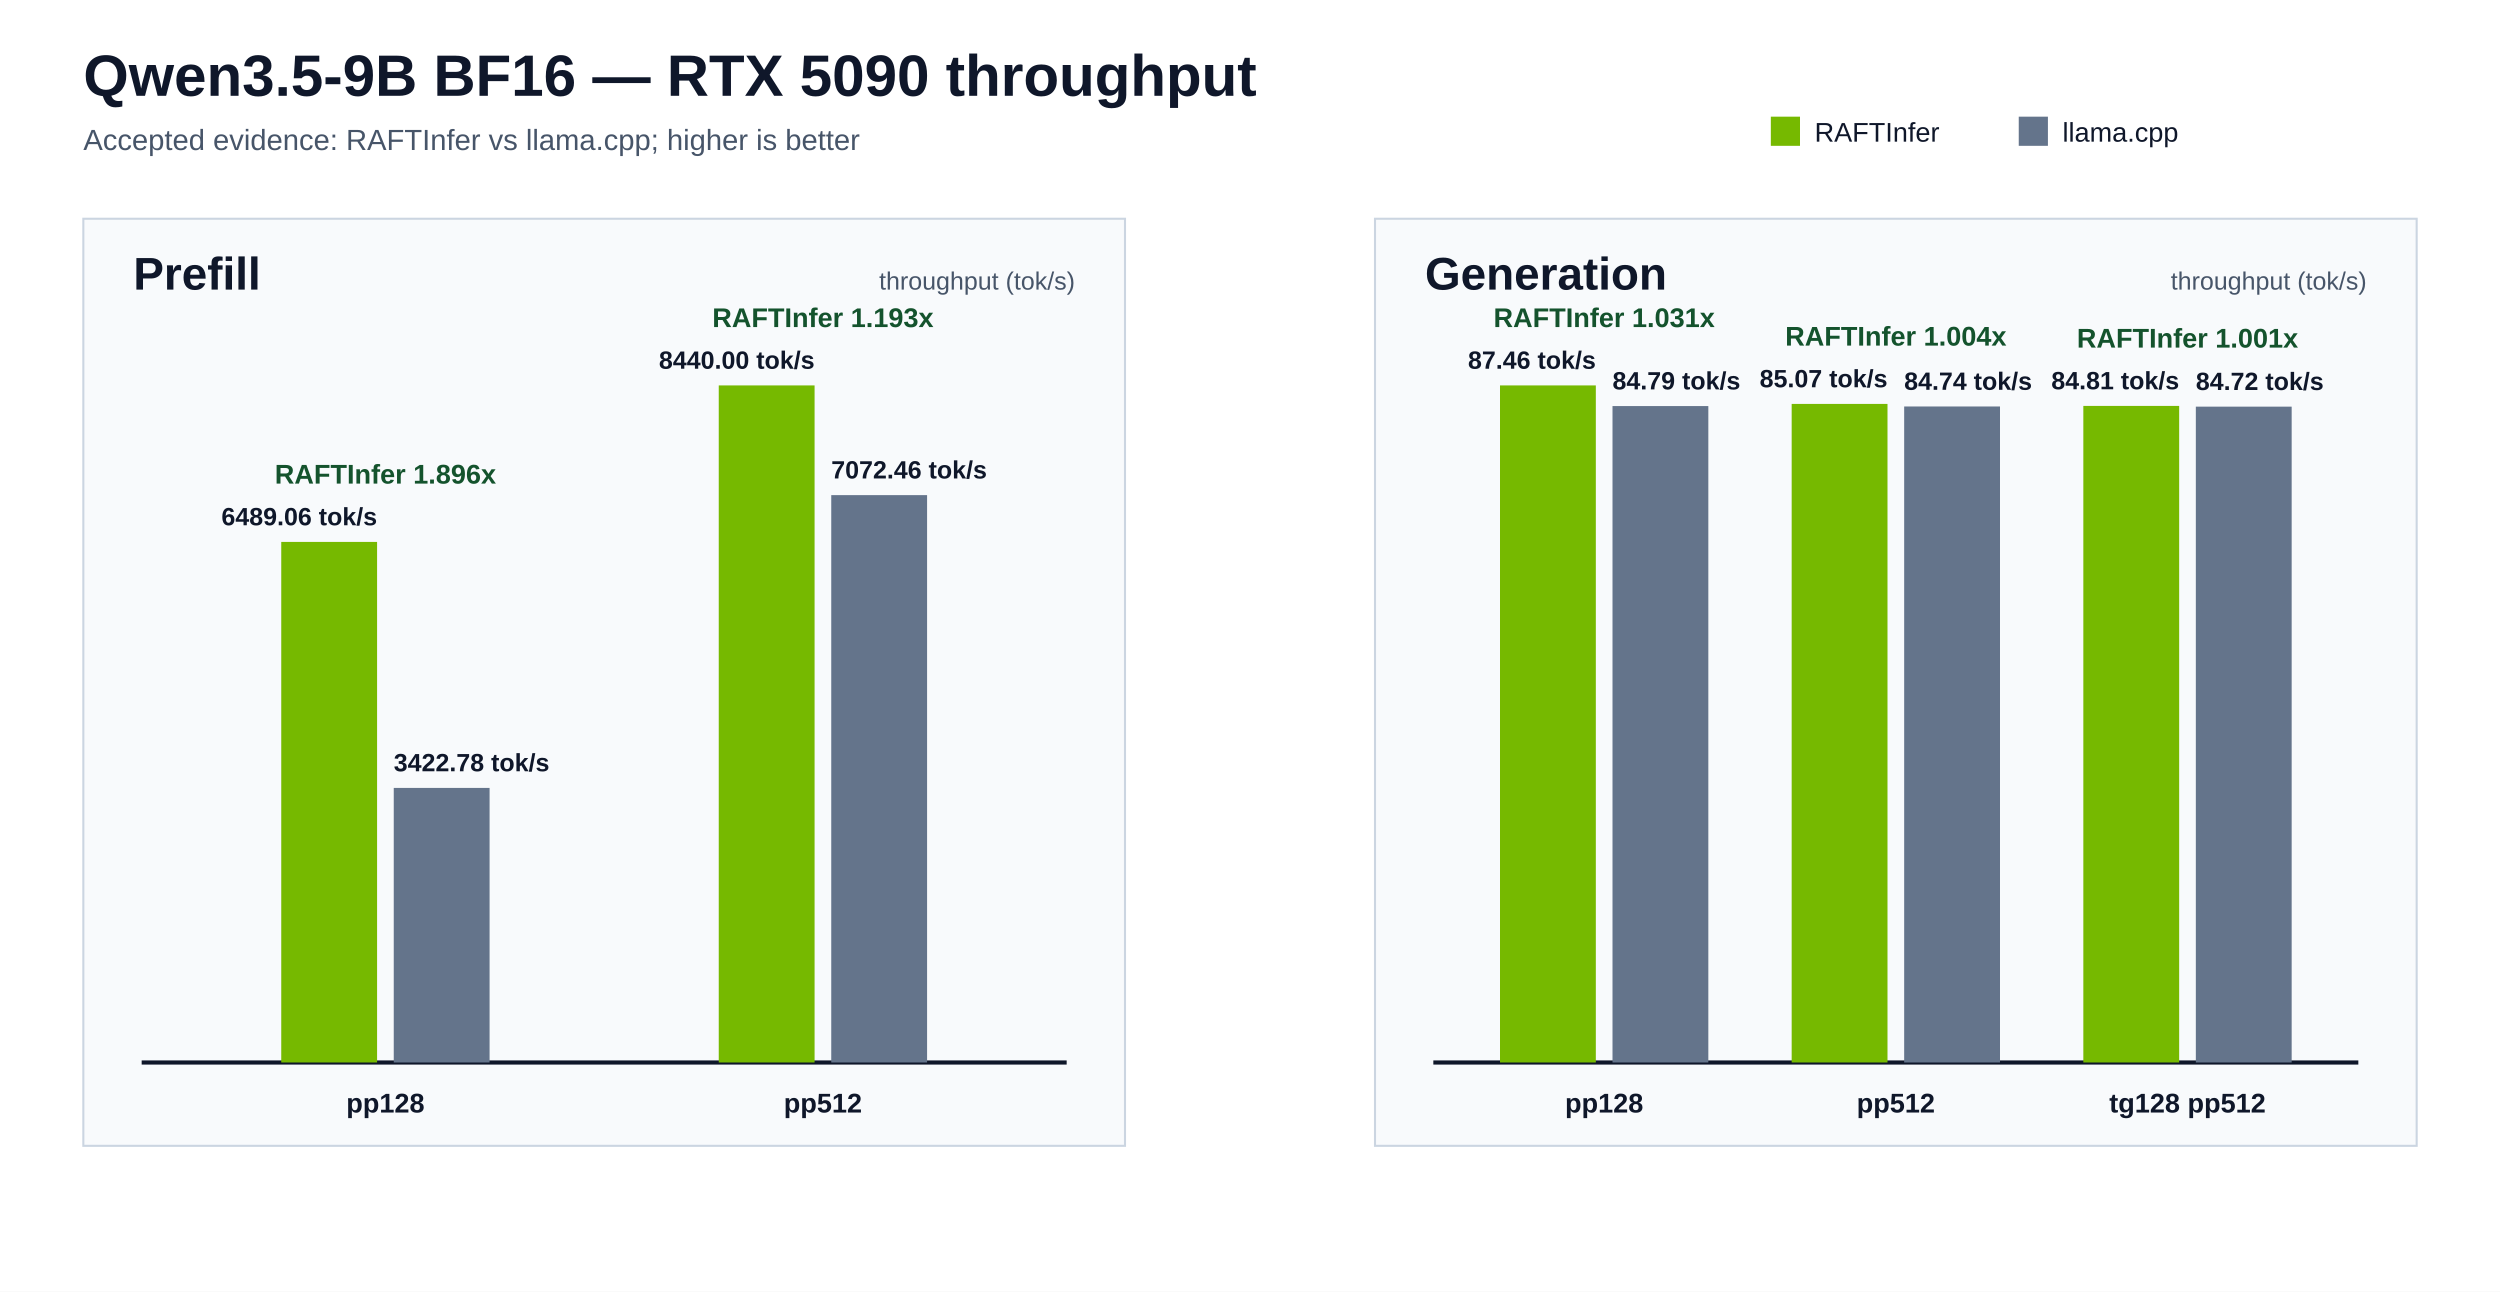
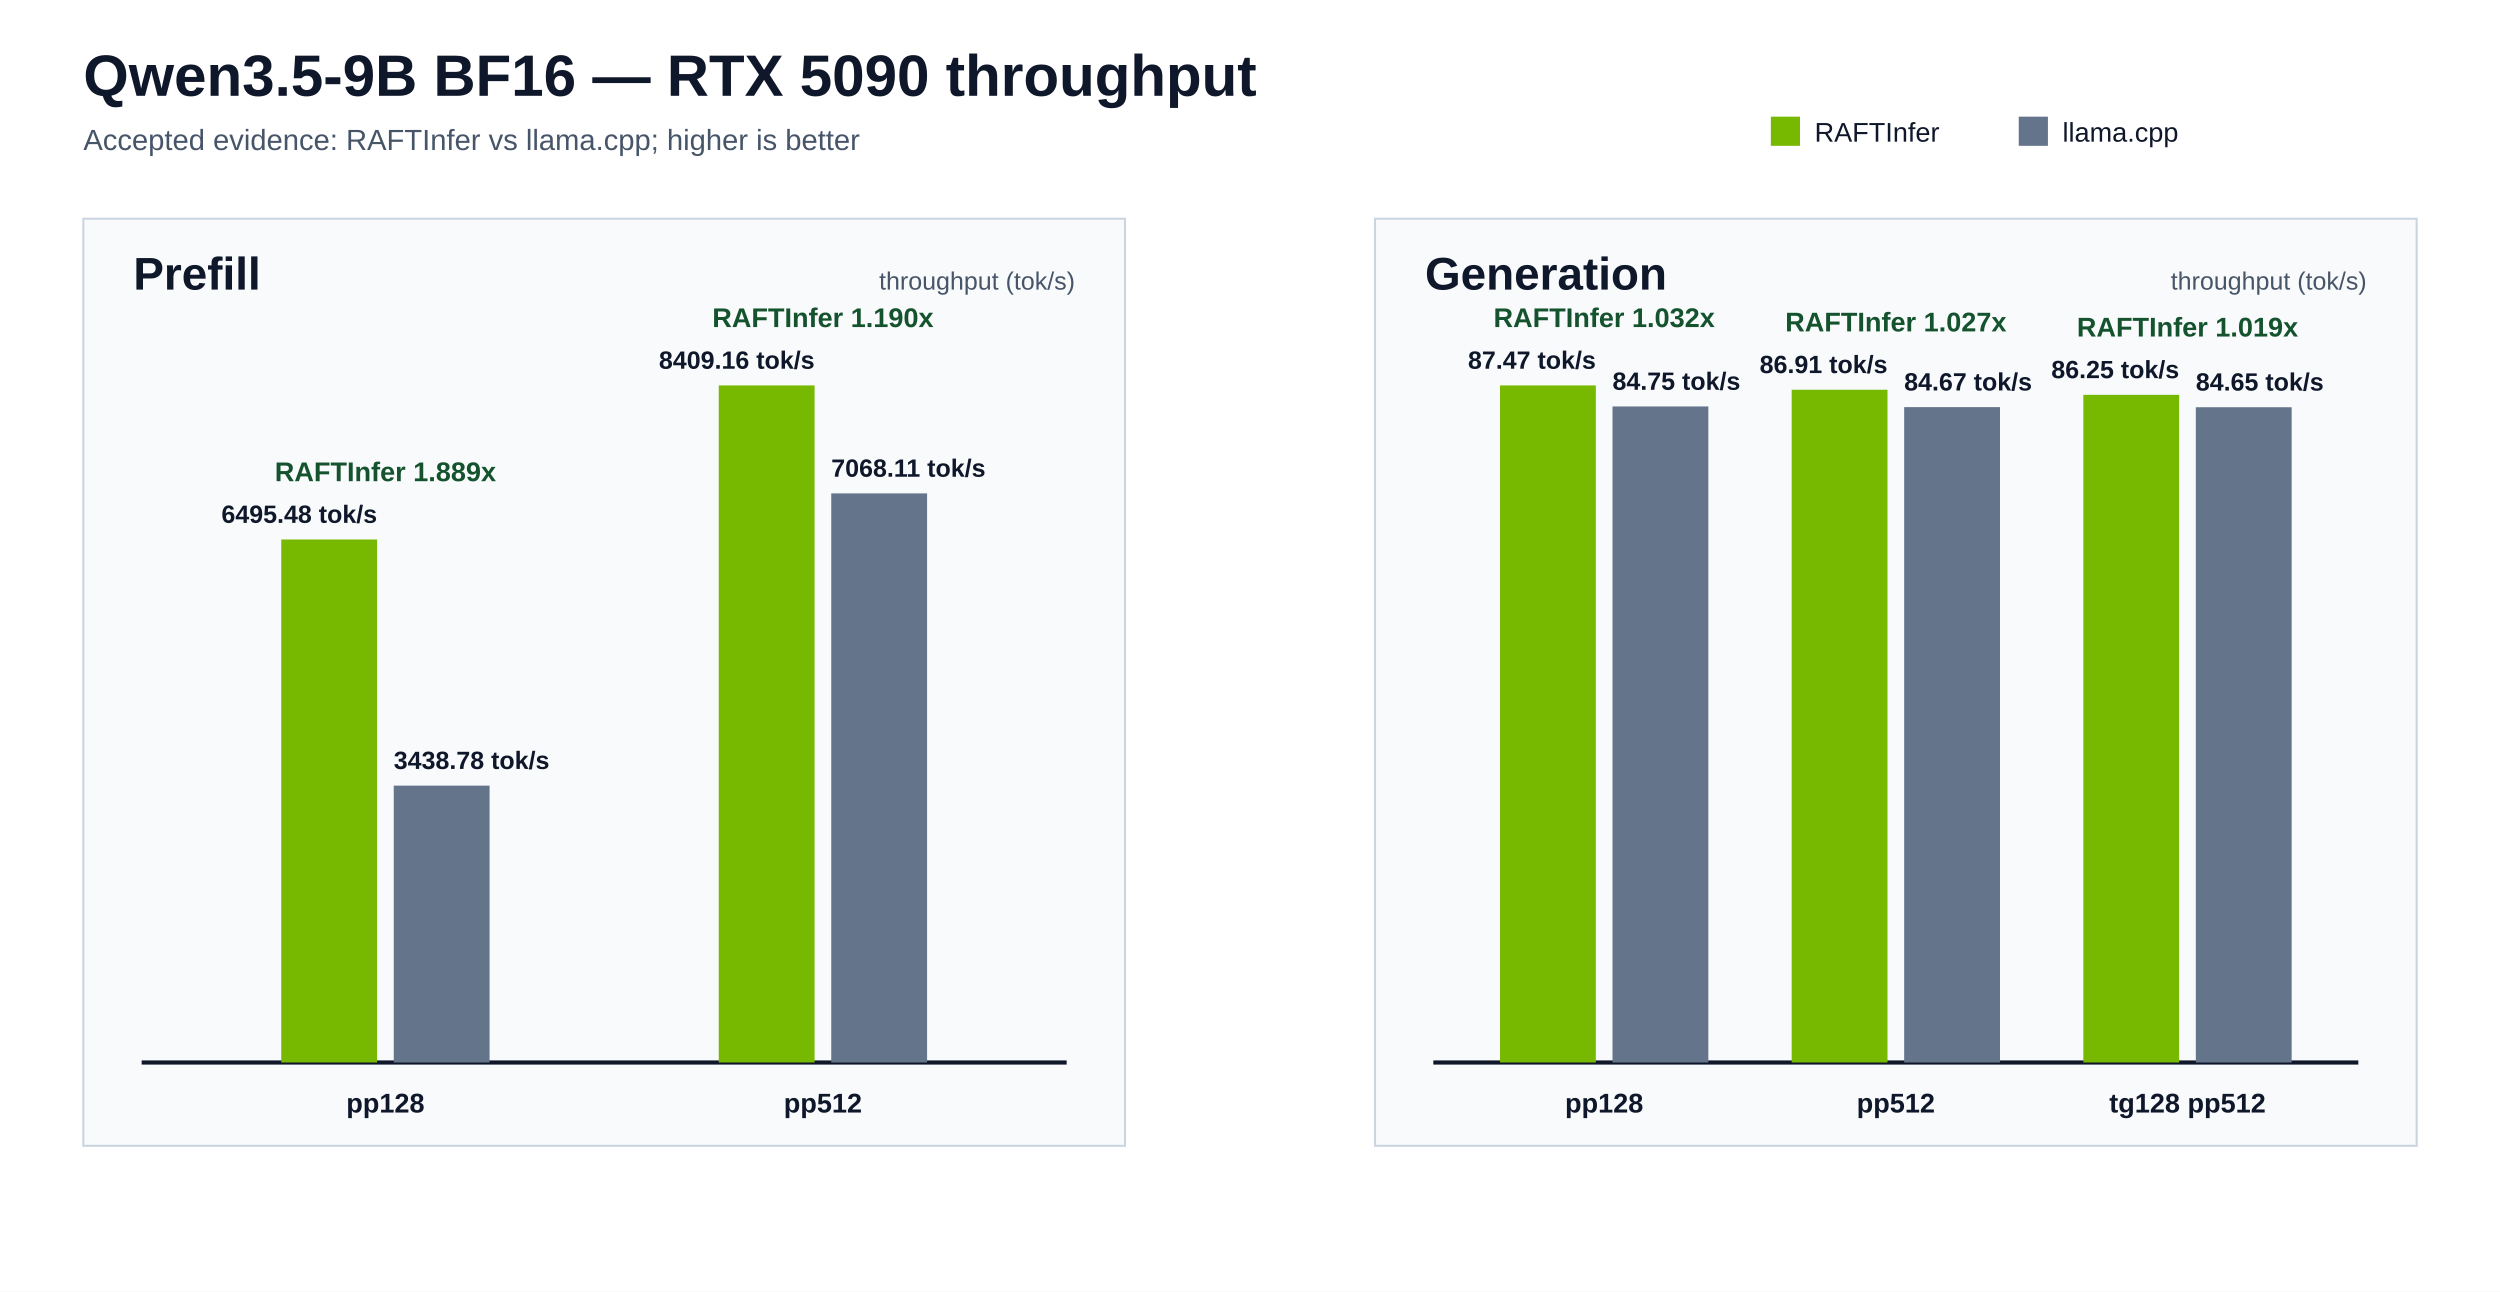
<svg xmlns="http://www.w3.org/2000/svg" width="1200" height="620" viewBox="0 0 1200 620" role="img" aria-labelledby="title description">
  <rect width="1200" height="620" fill="#FFFFFF" />
  <text x="40" y="46" fill="#0F172A" font-family="Arial, sans-serif" font-size="28" font-weight="bold" text-anchor="start">Qwen3.5-9B BF16 — RTX 5090 throughput</text>
  <text x="40" y="72" fill="#475569" font-family="Arial, sans-serif" font-size="14" font-weight="normal" text-anchor="start">Accepted evidence: RAFTInfer vs llama.cpp; higher is better</text>
  <rect x="850" y="56" width="14" height="14" fill="#76B900" />
  <text x="871" y="68" fill="#0F172A" font-family="Arial, sans-serif" font-size="13" font-weight="normal" text-anchor="start">RAFTInfer</text>
  <rect x="969" y="56" width="14" height="14" fill="#64748B" />
  <text x="990" y="68" fill="#0F172A" font-family="Arial, sans-serif" font-size="13" font-weight="normal" text-anchor="start">llama.cpp</text>
  <rect x="40" y="105" width="500" height="445" fill="#F8FAFC" stroke="#CBD5E1" />
  <text x="64" y="139" fill="#0F172A" font-family="Arial, sans-serif" font-size="22" font-weight="bold" text-anchor="start">Prefill</text>
  <text x="516" y="139" fill="#475569" font-family="Arial, sans-serif" font-size="12" font-weight="normal" text-anchor="end">throughput (tok/s)</text>
  <line x1="68" y1="510" x2="512" y2="510" stroke="#0F172A" stroke-width="2" />
-   <rect x="135.00" y="260.12" width="46" height="249.88" fill="#76B900" />
-   <text x="181.00" y="252.12" fill="#0F172A" font-family="Arial, sans-serif" font-size="12" font-weight="bold" text-anchor="end">6489.06 tok/s</text>
-   <rect x="189.00" y="378.20" width="46" height="131.80" fill="#64748B" />
-   <text x="189.00" y="370.20" fill="#0F172A" font-family="Arial, sans-serif" font-size="12" font-weight="bold" text-anchor="start">3422.78 tok/s</text>
-   <text x="185.00" y="232.12" fill="#14532D" font-family="Arial, sans-serif" font-size="13" font-weight="bold" text-anchor="middle">RAFTInfer 1.896x</text>
+   <rect x="135.00" y="258.96" width="46" height="251.04" fill="#76B900" />
+   <text x="181.00" y="250.96" fill="#0F172A" font-family="Arial, sans-serif" font-size="12" font-weight="bold" text-anchor="end">6495.48 tok/s</text>
+   <rect x="189.00" y="377.10" width="46" height="132.90" fill="#64748B" />
+   <text x="189.00" y="369.10" fill="#0F172A" font-family="Arial, sans-serif" font-size="12" font-weight="bold" text-anchor="start">3438.78 tok/s</text>
+   <text x="185.00" y="230.96" fill="#14532D" font-family="Arial, sans-serif" font-size="13" font-weight="bold" text-anchor="middle">RAFTInfer 1.889x</text>
  <text x="185.00" y="534" fill="#0F172A" font-family="Arial, sans-serif" font-size="13" font-weight="bold" text-anchor="middle">pp128</text>
  <rect x="345.00" y="185.00" width="46" height="325.00" fill="#76B900" />
-   <text x="391.00" y="177.00" fill="#0F172A" font-family="Arial, sans-serif" font-size="12" font-weight="bold" text-anchor="end">8440.00 tok/s</text>
-   <rect x="399.00" y="237.66" width="46" height="272.34" fill="#64748B" />
-   <text x="399.00" y="229.66" fill="#0F172A" font-family="Arial, sans-serif" font-size="12" font-weight="bold" text-anchor="start">7072.46 tok/s</text>
-   <text x="395.00" y="157.00" fill="#14532D" font-family="Arial, sans-serif" font-size="13" font-weight="bold" text-anchor="middle">RAFTInfer 1.193x</text>
+   <text x="391.00" y="177.00" fill="#0F172A" font-family="Arial, sans-serif" font-size="12" font-weight="bold" text-anchor="end">8409.16 tok/s</text>
+   <rect x="399.00" y="236.83" width="46" height="273.17" fill="#64748B" />
+   <text x="399.00" y="228.83" fill="#0F172A" font-family="Arial, sans-serif" font-size="12" font-weight="bold" text-anchor="start">7068.11 tok/s</text>
+   <text x="395.00" y="157.00" fill="#14532D" font-family="Arial, sans-serif" font-size="13" font-weight="bold" text-anchor="middle">RAFTInfer 1.190x</text>
  <text x="395.00" y="534" fill="#0F172A" font-family="Arial, sans-serif" font-size="13" font-weight="bold" text-anchor="middle">pp512</text>
  <rect x="660" y="105" width="500" height="445" fill="#F8FAFC" stroke="#CBD5E1" />
  <text x="684" y="139" fill="#0F172A" font-family="Arial, sans-serif" font-size="22" font-weight="bold" text-anchor="start">Generation</text>
  <text x="1136" y="139" fill="#475569" font-family="Arial, sans-serif" font-size="12" font-weight="normal" text-anchor="end">throughput (tok/s)</text>
  <line x1="688" y1="510" x2="1132" y2="510" stroke="#0F172A" stroke-width="2" />
  <rect x="720.00" y="185.00" width="46" height="325.00" fill="#76B900" />
-   <text x="766.00" y="177.00" fill="#0F172A" font-family="Arial, sans-serif" font-size="12" font-weight="bold" text-anchor="end">87.46 tok/s</text>
-   <rect x="774.00" y="194.91" width="46" height="315.09" fill="#64748B" />
-   <text x="774.00" y="186.91" fill="#0F172A" font-family="Arial, sans-serif" font-size="12" font-weight="bold" text-anchor="start">84.79 tok/s</text>
-   <text x="770.00" y="157.00" fill="#14532D" font-family="Arial, sans-serif" font-size="13" font-weight="bold" text-anchor="middle">RAFTInfer 1.031x</text>
+   <text x="766.00" y="177.00" fill="#0F172A" font-family="Arial, sans-serif" font-size="12" font-weight="bold" text-anchor="end">87.47 tok/s</text>
+   <rect x="774.00" y="195.10" width="46" height="314.90" fill="#64748B" />
+   <text x="774.00" y="187.10" fill="#0F172A" font-family="Arial, sans-serif" font-size="12" font-weight="bold" text-anchor="start">84.75 tok/s</text>
+   <text x="770.00" y="157.00" fill="#14532D" font-family="Arial, sans-serif" font-size="13" font-weight="bold" text-anchor="middle">RAFTInfer 1.032x</text>
  <text x="770.00" y="534" fill="#0F172A" font-family="Arial, sans-serif" font-size="13" font-weight="bold" text-anchor="middle">pp128</text>
-   <rect x="860.00" y="193.88" width="46" height="316.12" fill="#76B900" />
-   <text x="906.00" y="185.88" fill="#0F172A" font-family="Arial, sans-serif" font-size="12" font-weight="bold" text-anchor="end">85.07 tok/s</text>
-   <rect x="914.00" y="195.11" width="46" height="314.89" fill="#64748B" />
-   <text x="914.00" y="187.11" fill="#0F172A" font-family="Arial, sans-serif" font-size="12" font-weight="bold" text-anchor="start">84.74 tok/s</text>
-   <text x="910.00" y="165.88" fill="#14532D" font-family="Arial, sans-serif" font-size="13" font-weight="bold" text-anchor="middle">RAFTInfer 1.004x</text>
+   <rect x="860.00" y="187.08" width="46" height="322.92" fill="#76B900" />
+   <text x="906.00" y="179.08" fill="#0F172A" font-family="Arial, sans-serif" font-size="12" font-weight="bold" text-anchor="end">86.91 tok/s</text>
+   <rect x="914.00" y="195.42" width="46" height="314.58" fill="#64748B" />
+   <text x="914.00" y="187.42" fill="#0F172A" font-family="Arial, sans-serif" font-size="12" font-weight="bold" text-anchor="start">84.67 tok/s</text>
+   <text x="910.00" y="159.08" fill="#14532D" font-family="Arial, sans-serif" font-size="13" font-weight="bold" text-anchor="middle">RAFTInfer 1.027x</text>
  <text x="910.00" y="534" fill="#0F172A" font-family="Arial, sans-serif" font-size="13" font-weight="bold" text-anchor="middle">pp512</text>
-   <rect x="1000.00" y="194.84" width="46" height="315.16" fill="#76B900" />
-   <text x="1046.00" y="186.84" fill="#0F172A" font-family="Arial, sans-serif" font-size="12" font-weight="bold" text-anchor="end">84.81 tok/s</text>
-   <rect x="1054.00" y="195.19" width="46" height="314.81" fill="#64748B" />
-   <text x="1054.00" y="187.19" fill="#0F172A" font-family="Arial, sans-serif" font-size="12" font-weight="bold" text-anchor="start">84.72 tok/s</text>
-   <text x="1050.00" y="166.84" fill="#14532D" font-family="Arial, sans-serif" font-size="13" font-weight="bold" text-anchor="middle">RAFTInfer 1.001x</text>
+   <rect x="1000.00" y="189.52" width="46" height="320.48" fill="#76B900" />
+   <text x="1046.00" y="181.52" fill="#0F172A" font-family="Arial, sans-serif" font-size="12" font-weight="bold" text-anchor="end">86.25 tok/s</text>
+   <rect x="1054.00" y="195.47" width="46" height="314.53" fill="#64748B" />
+   <text x="1054.00" y="187.47" fill="#0F172A" font-family="Arial, sans-serif" font-size="12" font-weight="bold" text-anchor="start">84.65 tok/s</text>
+   <text x="1050.00" y="161.52" fill="#14532D" font-family="Arial, sans-serif" font-size="13" font-weight="bold" text-anchor="middle">RAFTInfer 1.019x</text>
  <text x="1050.00" y="534" fill="#0F172A" font-family="Arial, sans-serif" font-size="13" font-weight="bold" text-anchor="middle">tg128 pp512</text>
</svg>
